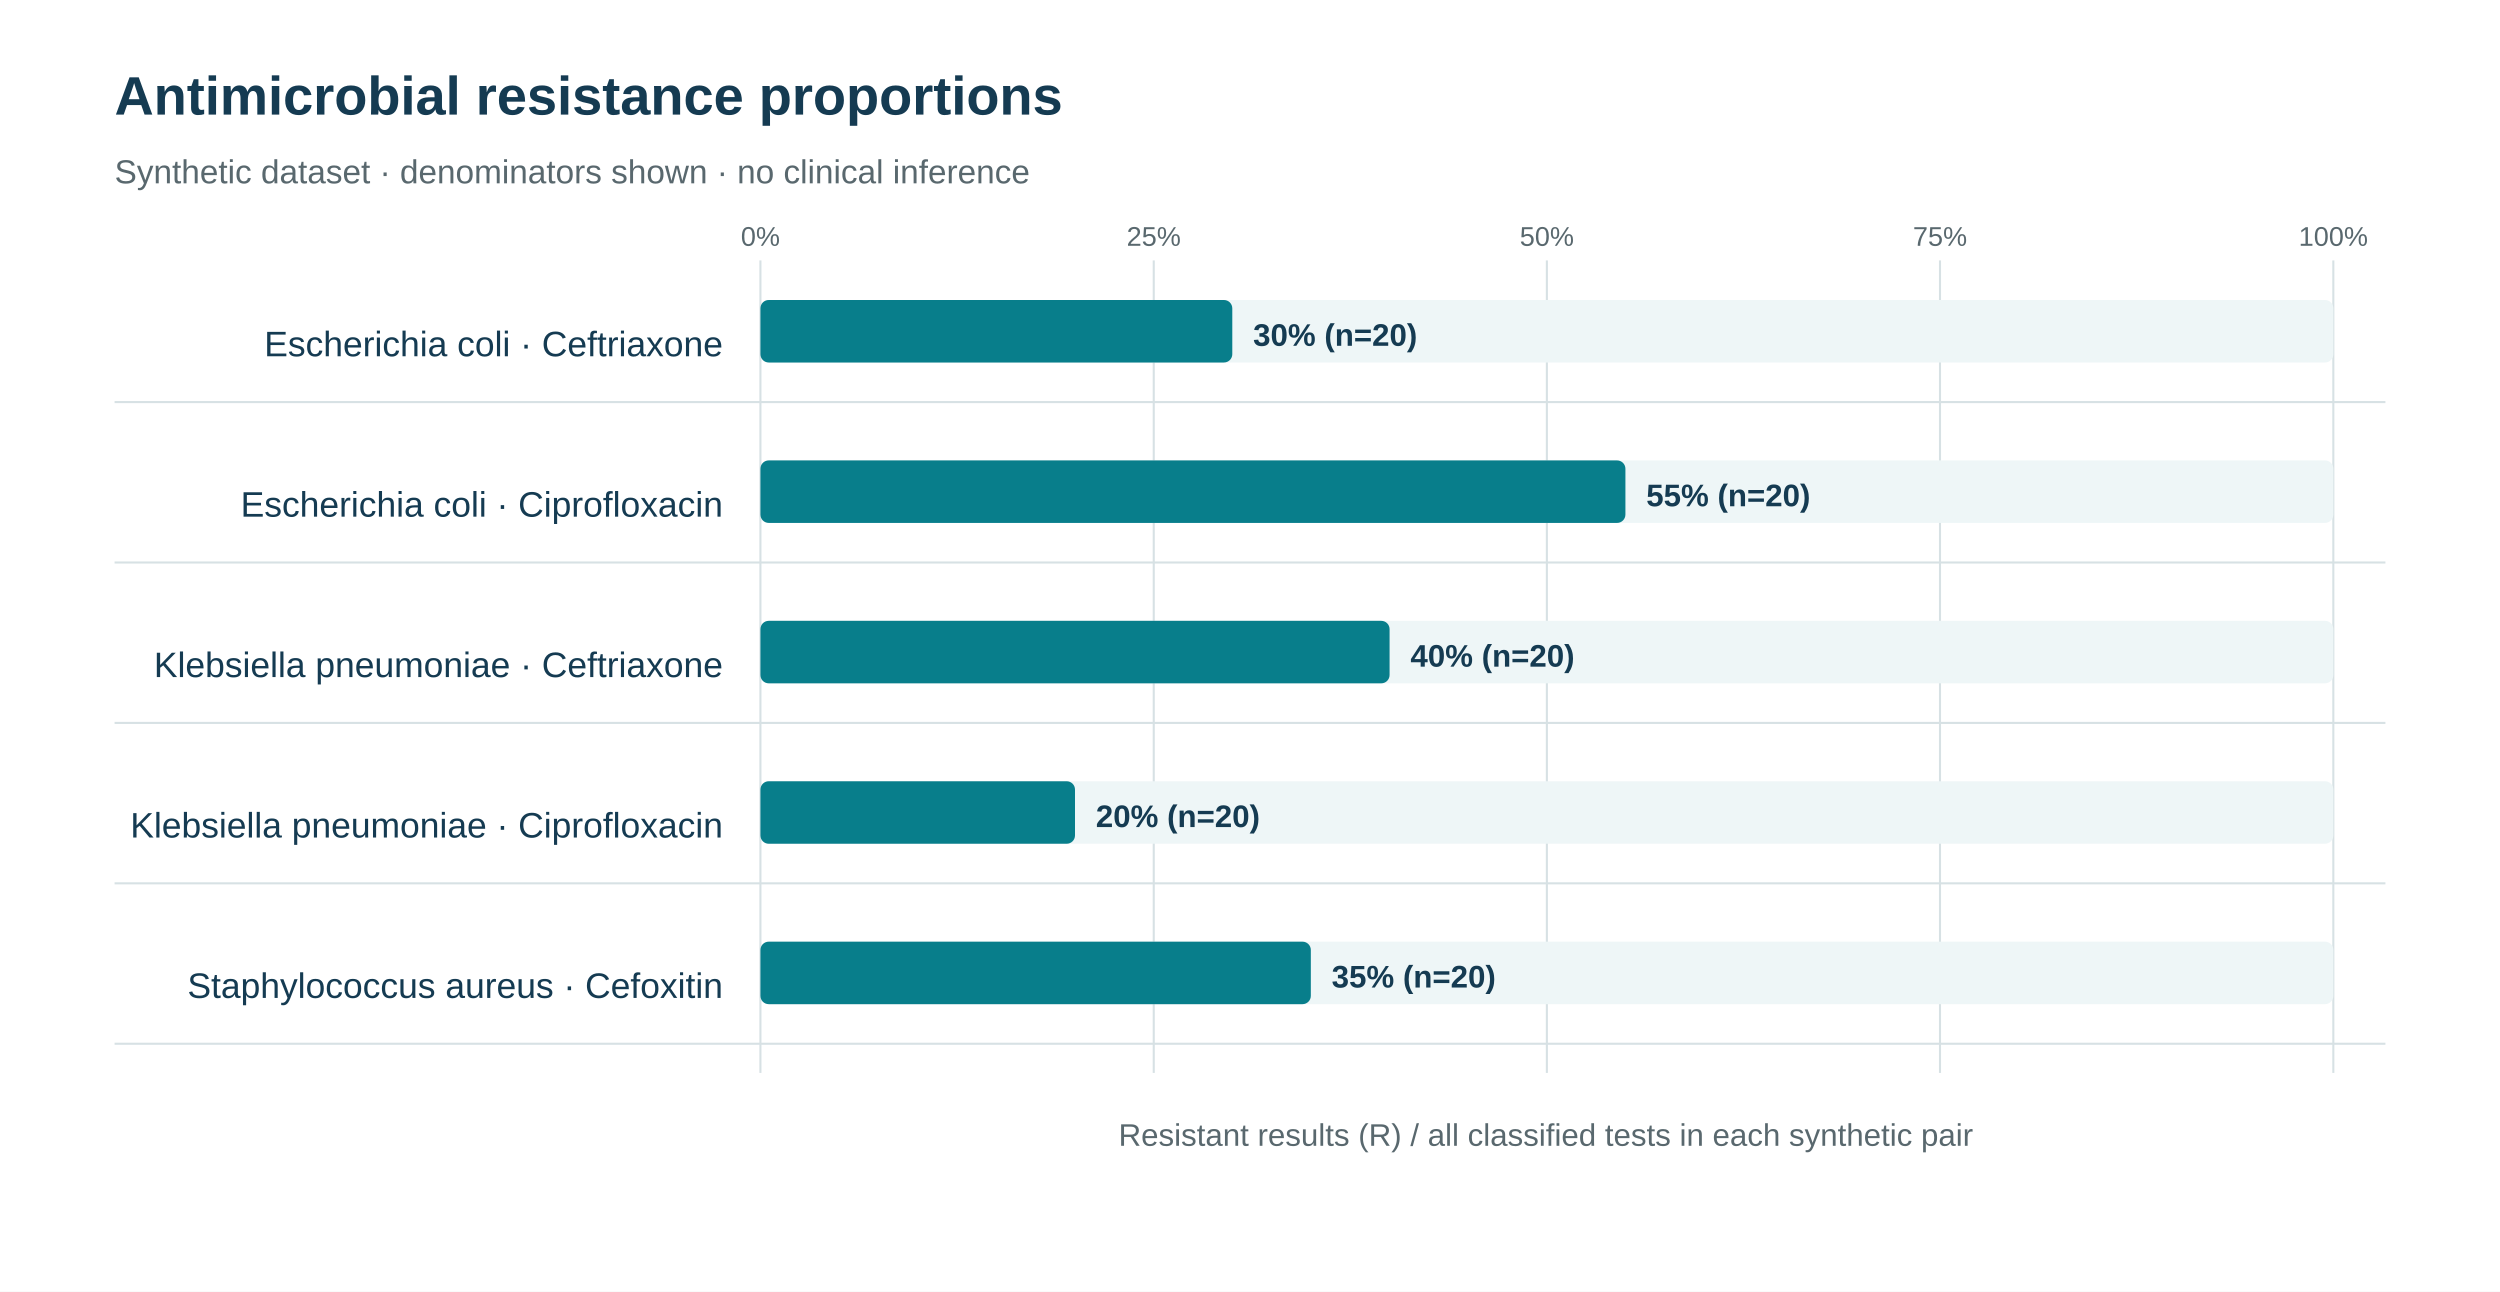
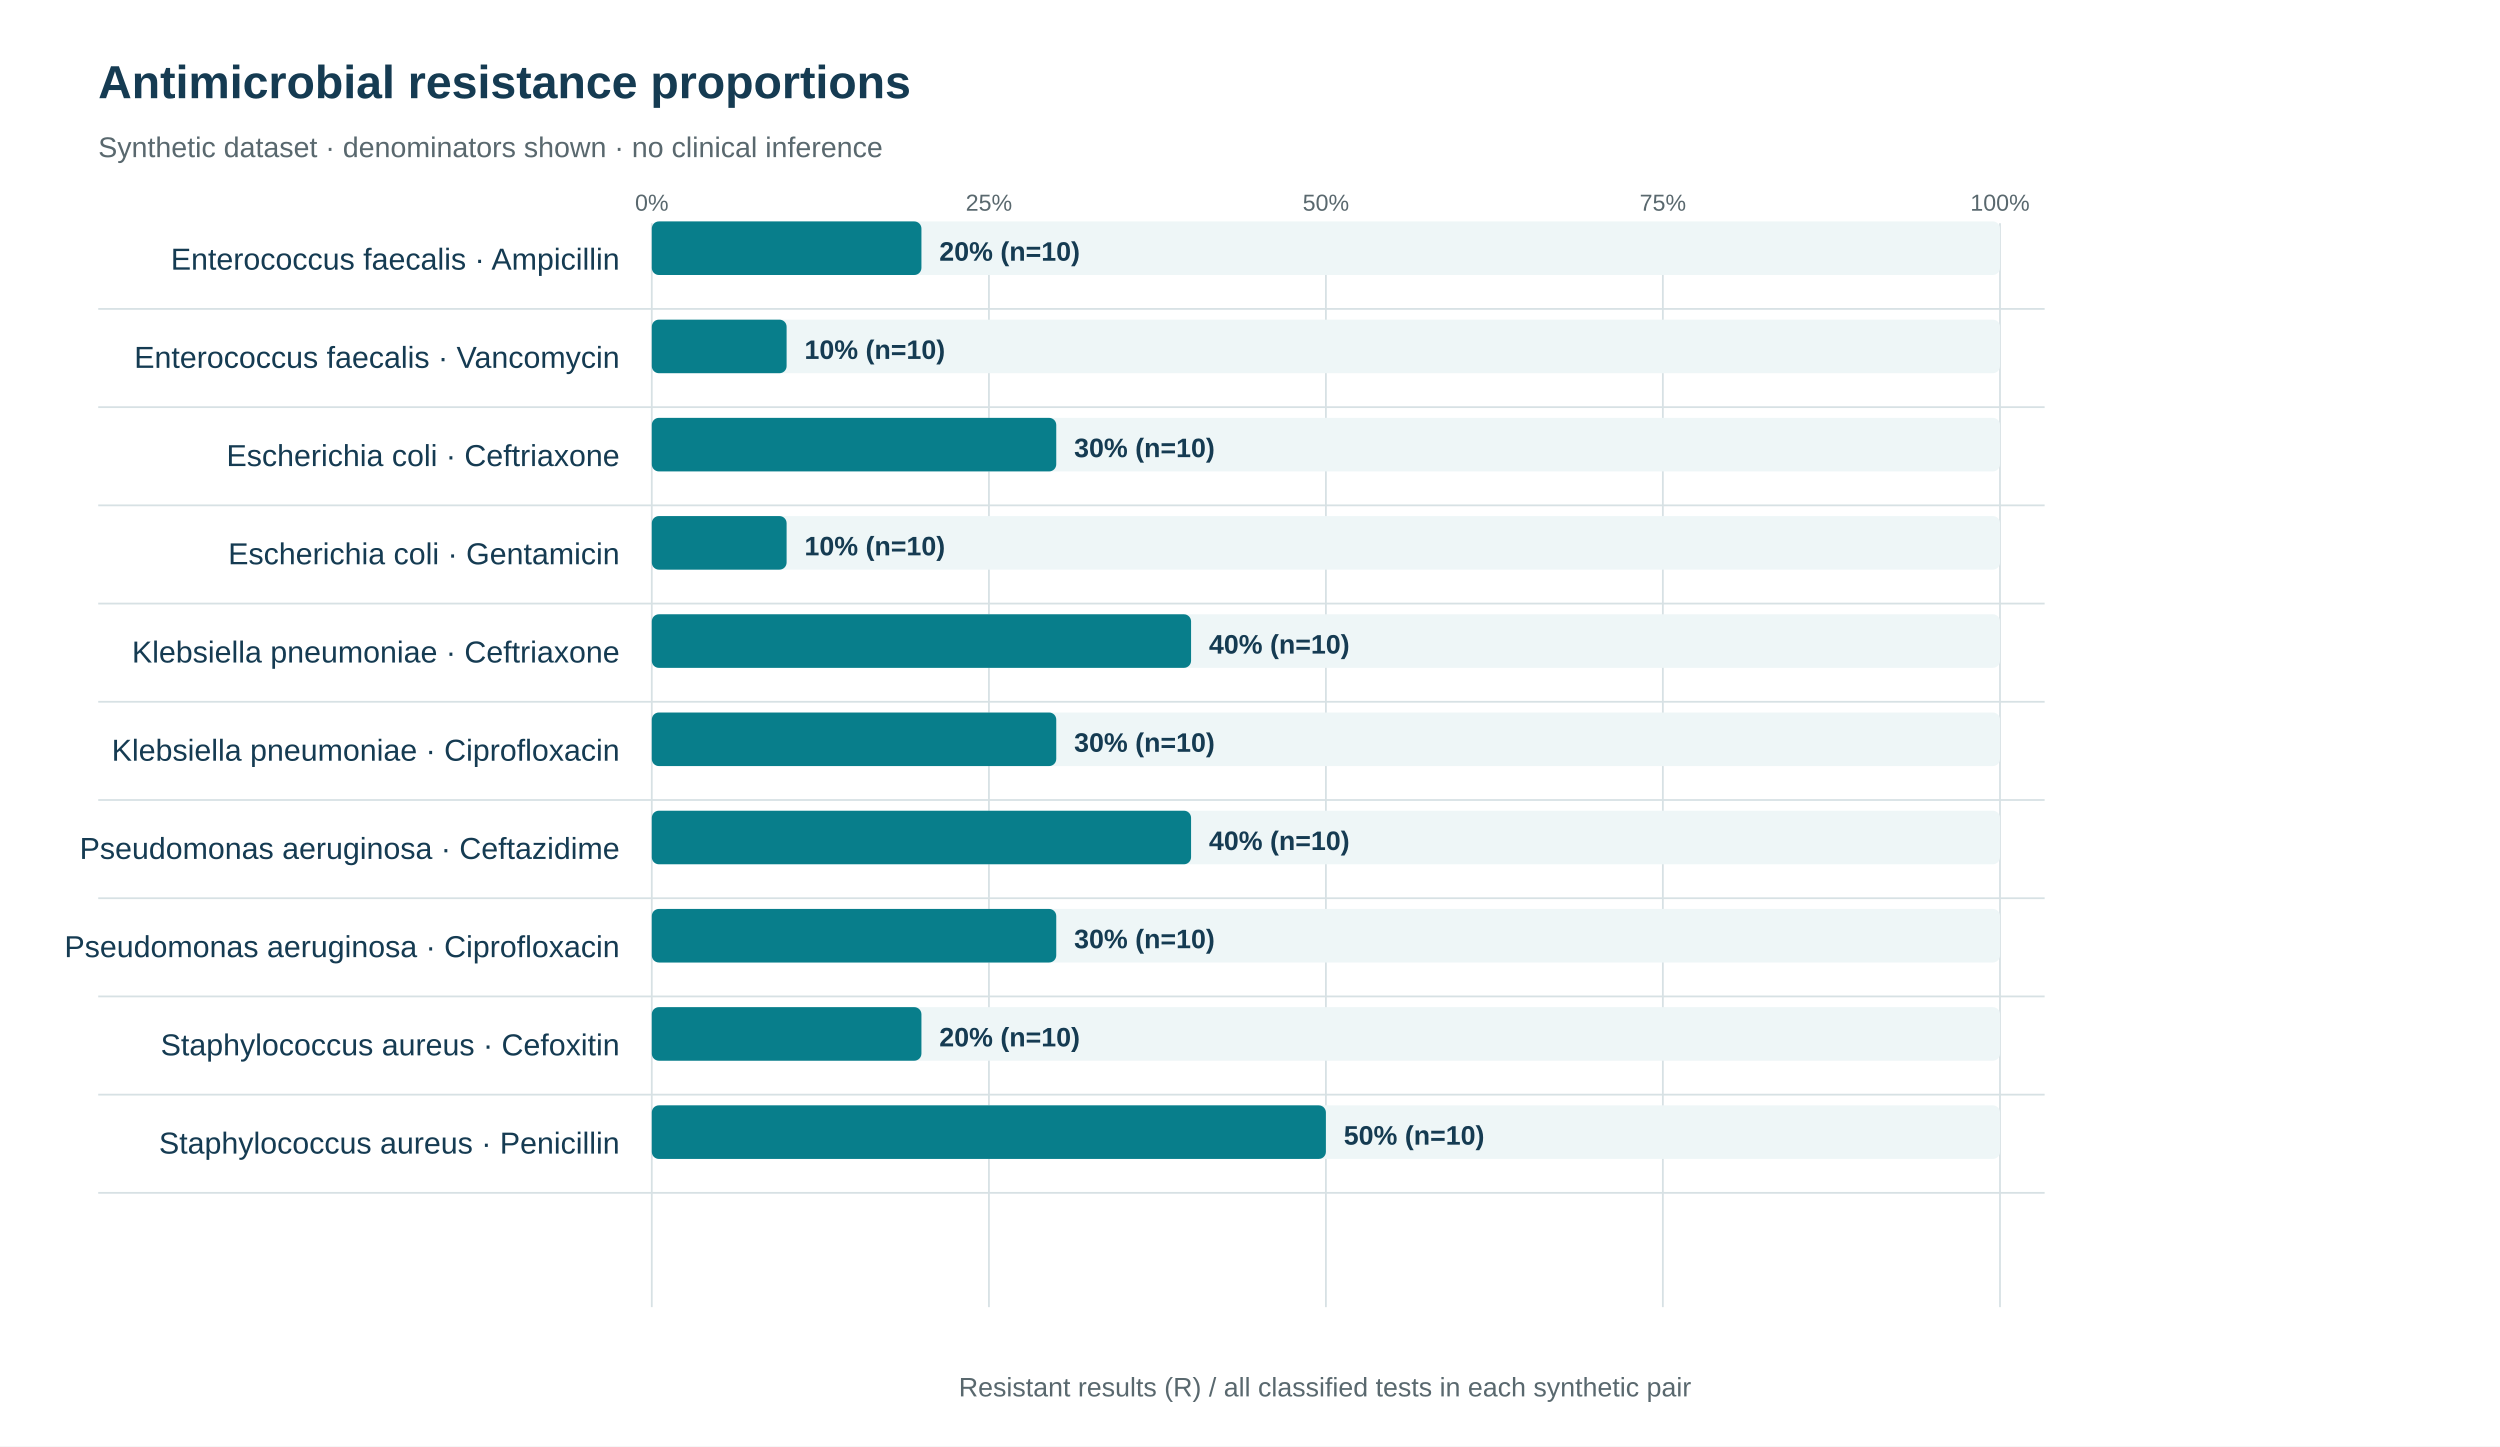
- <svg xmlns="http://www.w3.org/2000/svg" viewBox="0 0 1200 620" role="img" aria-labelledby="title desc">
+ <svg xmlns="http://www.w3.org/2000/svg" viewBox="0 0 1400 810" role="img" aria-labelledby="title desc">
  <rect width="100%" height="100%" fill="#fff" />
  <text x="55" y="55" font-family="Arial" font-size="26" font-weight="700" fill="#153b52">Antimicrobial resistance proportions</text>
  <text x="55" y="88" font-family="Arial" font-size="16" fill="#59686e">Synthetic dataset · denominators shown · no clinical inference</text>
-   <line x1="365.0" y1="125" x2="365.0" y2="515" stroke="#d7e1e4" />
+   <line x1="365.0" y1="125" x2="365.0" y2="732" stroke="#d7e1e4" />
  <text x="365.0" y="118" text-anchor="middle" font-family="Arial" font-size="13" fill="#59686e">0%</text>
-   <line x1="553.8" y1="125" x2="553.8" y2="515" stroke="#d7e1e4" />
+   <line x1="553.8" y1="125" x2="553.8" y2="732" stroke="#d7e1e4" />
  <text x="553.8" y="118" text-anchor="middle" font-family="Arial" font-size="13" fill="#59686e">25%</text>
-   <line x1="742.5" y1="125" x2="742.5" y2="515" stroke="#d7e1e4" />
+   <line x1="742.5" y1="125" x2="742.5" y2="732" stroke="#d7e1e4" />
  <text x="742.5" y="118" text-anchor="middle" font-family="Arial" font-size="13" fill="#59686e">50%</text>
-   <line x1="931.2" y1="125" x2="931.2" y2="515" stroke="#d7e1e4" />
+   <line x1="931.2" y1="125" x2="931.2" y2="732" stroke="#d7e1e4" />
  <text x="931.2" y="118" text-anchor="middle" font-family="Arial" font-size="13" fill="#59686e">75%</text>
-   <line x1="1120.0" y1="125" x2="1120.0" y2="515" stroke="#d7e1e4" />
+   <line x1="1120.0" y1="125" x2="1120.0" y2="732" stroke="#d7e1e4" />
  <text x="1120.0" y="118" text-anchor="middle" font-family="Arial" font-size="13" fill="#59686e">100%</text>
-   <text x="347" y="171" text-anchor="end" font-family="Arial" font-size="17" fill="#153b52">Escherichia coli · Ceftriaxone</text>
-   <rect x="365" y="144" width="755" height="30" rx="4" fill="#eef6f7" />
-   <rect x="365" y="144" width="226.5" height="30" rx="4" fill="#087e8b" />
-   <text x="601.5" y="166" font-family="Arial" font-size="15" font-weight="700" fill="#153b52">30% (n=20)</text>
-   <line x1="55" y1="193" x2="1145" y2="193" stroke="#d7e1e4" />
-   <text x="347" y="248" text-anchor="end" font-family="Arial" font-size="17" fill="#153b52">Escherichia coli · Ciprofloxacin</text>
-   <rect x="365" y="221" width="755" height="30" rx="4" fill="#eef6f7" />
-   <rect x="365" y="221" width="415.2" height="30" rx="4" fill="#087e8b" />
-   <text x="790.2" y="243" font-family="Arial" font-size="15" font-weight="700" fill="#153b52">55% (n=20)</text>
-   <line x1="55" y1="270" x2="1145" y2="270" stroke="#d7e1e4" />
-   <text x="347" y="325" text-anchor="end" font-family="Arial" font-size="17" fill="#153b52">Klebsiella pneumoniae · Ceftriaxone</text>
-   <rect x="365" y="298" width="755" height="30" rx="4" fill="#eef6f7" />
-   <rect x="365" y="298" width="302.0" height="30" rx="4" fill="#087e8b" />
-   <text x="677.0" y="320" font-family="Arial" font-size="15" font-weight="700" fill="#153b52">40% (n=20)</text>
-   <line x1="55" y1="347" x2="1145" y2="347" stroke="#d7e1e4" />
-   <text x="347" y="402" text-anchor="end" font-family="Arial" font-size="17" fill="#153b52">Klebsiella pneumoniae · Ciprofloxacin</text>
-   <rect x="365" y="375" width="755" height="30" rx="4" fill="#eef6f7" />
-   <rect x="365" y="375" width="151.0" height="30" rx="4" fill="#087e8b" />
-   <text x="526.0" y="397" font-family="Arial" font-size="15" font-weight="700" fill="#153b52">20% (n=20)</text>
-   <line x1="55" y1="424" x2="1145" y2="424" stroke="#d7e1e4" />
-   <text x="347" y="479" text-anchor="end" font-family="Arial" font-size="17" fill="#153b52">Staphylococcus aureus · Cefoxitin</text>
-   <rect x="365" y="452" width="755" height="30" rx="4" fill="#eef6f7" />
-   <rect x="365" y="452" width="264.2" height="30" rx="4" fill="#087e8b" />
-   <text x="639.2" y="474" font-family="Arial" font-size="15" font-weight="700" fill="#153b52">35% (n=20)</text>
-   <line x1="55" y1="501" x2="1145" y2="501" stroke="#d7e1e4" />
-   <text x="742" y="550" text-anchor="middle" font-family="Arial" font-size="15" fill="#59686e">Resistant results (R) / all classified tests in each synthetic pair</text>
+   <text x="347" y="151" text-anchor="end" font-family="Arial" font-size="17" fill="#153b52">Enterococcus faecalis · Ampicillin</text>
+   <rect x="365" y="124" width="755" height="30" rx="4" fill="#eef6f7" />
+   <rect x="365" y="124" width="151.0" height="30" rx="4" fill="#087e8b" />
+   <text x="526.0" y="146" font-family="Arial" font-size="15" font-weight="700" fill="#153b52">20% (n=10)</text>
+   <line x1="55" y1="173" x2="1145" y2="173" stroke="#d7e1e4" />
+   <text x="347" y="206" text-anchor="end" font-family="Arial" font-size="17" fill="#153b52">Enterococcus faecalis · Vancomycin</text>
+   <rect x="365" y="179" width="755" height="30" rx="4" fill="#eef6f7" />
+   <rect x="365" y="179" width="75.5" height="30" rx="4" fill="#087e8b" />
+   <text x="450.5" y="201" font-family="Arial" font-size="15" font-weight="700" fill="#153b52">10% (n=10)</text>
+   <line x1="55" y1="228" x2="1145" y2="228" stroke="#d7e1e4" />
+   <text x="347" y="261" text-anchor="end" font-family="Arial" font-size="17" fill="#153b52">Escherichia coli · Ceftriaxone</text>
+   <rect x="365" y="234" width="755" height="30" rx="4" fill="#eef6f7" />
+   <rect x="365" y="234" width="226.5" height="30" rx="4" fill="#087e8b" />
+   <text x="601.5" y="256" font-family="Arial" font-size="15" font-weight="700" fill="#153b52">30% (n=10)</text>
+   <line x1="55" y1="283" x2="1145" y2="283" stroke="#d7e1e4" />
+   <text x="347" y="316" text-anchor="end" font-family="Arial" font-size="17" fill="#153b52">Escherichia coli · Gentamicin</text>
+   <rect x="365" y="289" width="755" height="30" rx="4" fill="#eef6f7" />
+   <rect x="365" y="289" width="75.5" height="30" rx="4" fill="#087e8b" />
+   <text x="450.5" y="311" font-family="Arial" font-size="15" font-weight="700" fill="#153b52">10% (n=10)</text>
+   <line x1="55" y1="338" x2="1145" y2="338" stroke="#d7e1e4" />
+   <text x="347" y="371" text-anchor="end" font-family="Arial" font-size="17" fill="#153b52">Klebsiella pneumoniae · Ceftriaxone</text>
+   <rect x="365" y="344" width="755" height="30" rx="4" fill="#eef6f7" />
+   <rect x="365" y="344" width="302.0" height="30" rx="4" fill="#087e8b" />
+   <text x="677.0" y="366" font-family="Arial" font-size="15" font-weight="700" fill="#153b52">40% (n=10)</text>
+   <line x1="55" y1="393" x2="1145" y2="393" stroke="#d7e1e4" />
+   <text x="347" y="426" text-anchor="end" font-family="Arial" font-size="17" fill="#153b52">Klebsiella pneumoniae · Ciprofloxacin</text>
+   <rect x="365" y="399" width="755" height="30" rx="4" fill="#eef6f7" />
+   <rect x="365" y="399" width="226.5" height="30" rx="4" fill="#087e8b" />
+   <text x="601.5" y="421" font-family="Arial" font-size="15" font-weight="700" fill="#153b52">30% (n=10)</text>
+   <line x1="55" y1="448" x2="1145" y2="448" stroke="#d7e1e4" />
+   <text x="347" y="481" text-anchor="end" font-family="Arial" font-size="17" fill="#153b52">Pseudomonas aeruginosa · Ceftazidime</text>
+   <rect x="365" y="454" width="755" height="30" rx="4" fill="#eef6f7" />
+   <rect x="365" y="454" width="302.0" height="30" rx="4" fill="#087e8b" />
+   <text x="677.0" y="476" font-family="Arial" font-size="15" font-weight="700" fill="#153b52">40% (n=10)</text>
+   <line x1="55" y1="503" x2="1145" y2="503" stroke="#d7e1e4" />
+   <text x="347" y="536" text-anchor="end" font-family="Arial" font-size="17" fill="#153b52">Pseudomonas aeruginosa · Ciprofloxacin</text>
+   <rect x="365" y="509" width="755" height="30" rx="4" fill="#eef6f7" />
+   <rect x="365" y="509" width="226.5" height="30" rx="4" fill="#087e8b" />
+   <text x="601.5" y="531" font-family="Arial" font-size="15" font-weight="700" fill="#153b52">30% (n=10)</text>
+   <line x1="55" y1="558" x2="1145" y2="558" stroke="#d7e1e4" />
+   <text x="347" y="591" text-anchor="end" font-family="Arial" font-size="17" fill="#153b52">Staphylococcus aureus · Cefoxitin</text>
+   <rect x="365" y="564" width="755" height="30" rx="4" fill="#eef6f7" />
+   <rect x="365" y="564" width="151.0" height="30" rx="4" fill="#087e8b" />
+   <text x="526.0" y="586" font-family="Arial" font-size="15" font-weight="700" fill="#153b52">20% (n=10)</text>
+   <line x1="55" y1="613" x2="1145" y2="613" stroke="#d7e1e4" />
+   <text x="347" y="646" text-anchor="end" font-family="Arial" font-size="17" fill="#153b52">Staphylococcus aureus · Penicillin</text>
+   <rect x="365" y="619" width="755" height="30" rx="4" fill="#eef6f7" />
+   <rect x="365" y="619" width="377.5" height="30" rx="4" fill="#087e8b" />
+   <text x="752.5" y="641" font-family="Arial" font-size="15" font-weight="700" fill="#153b52">50% (n=10)</text>
+   <line x1="55" y1="668" x2="1145" y2="668" stroke="#d7e1e4" />
+   <text x="742" y="782" text-anchor="middle" font-family="Arial" font-size="15" fill="#59686e">Resistant results (R) / all classified tests in each synthetic pair</text>
</svg>
